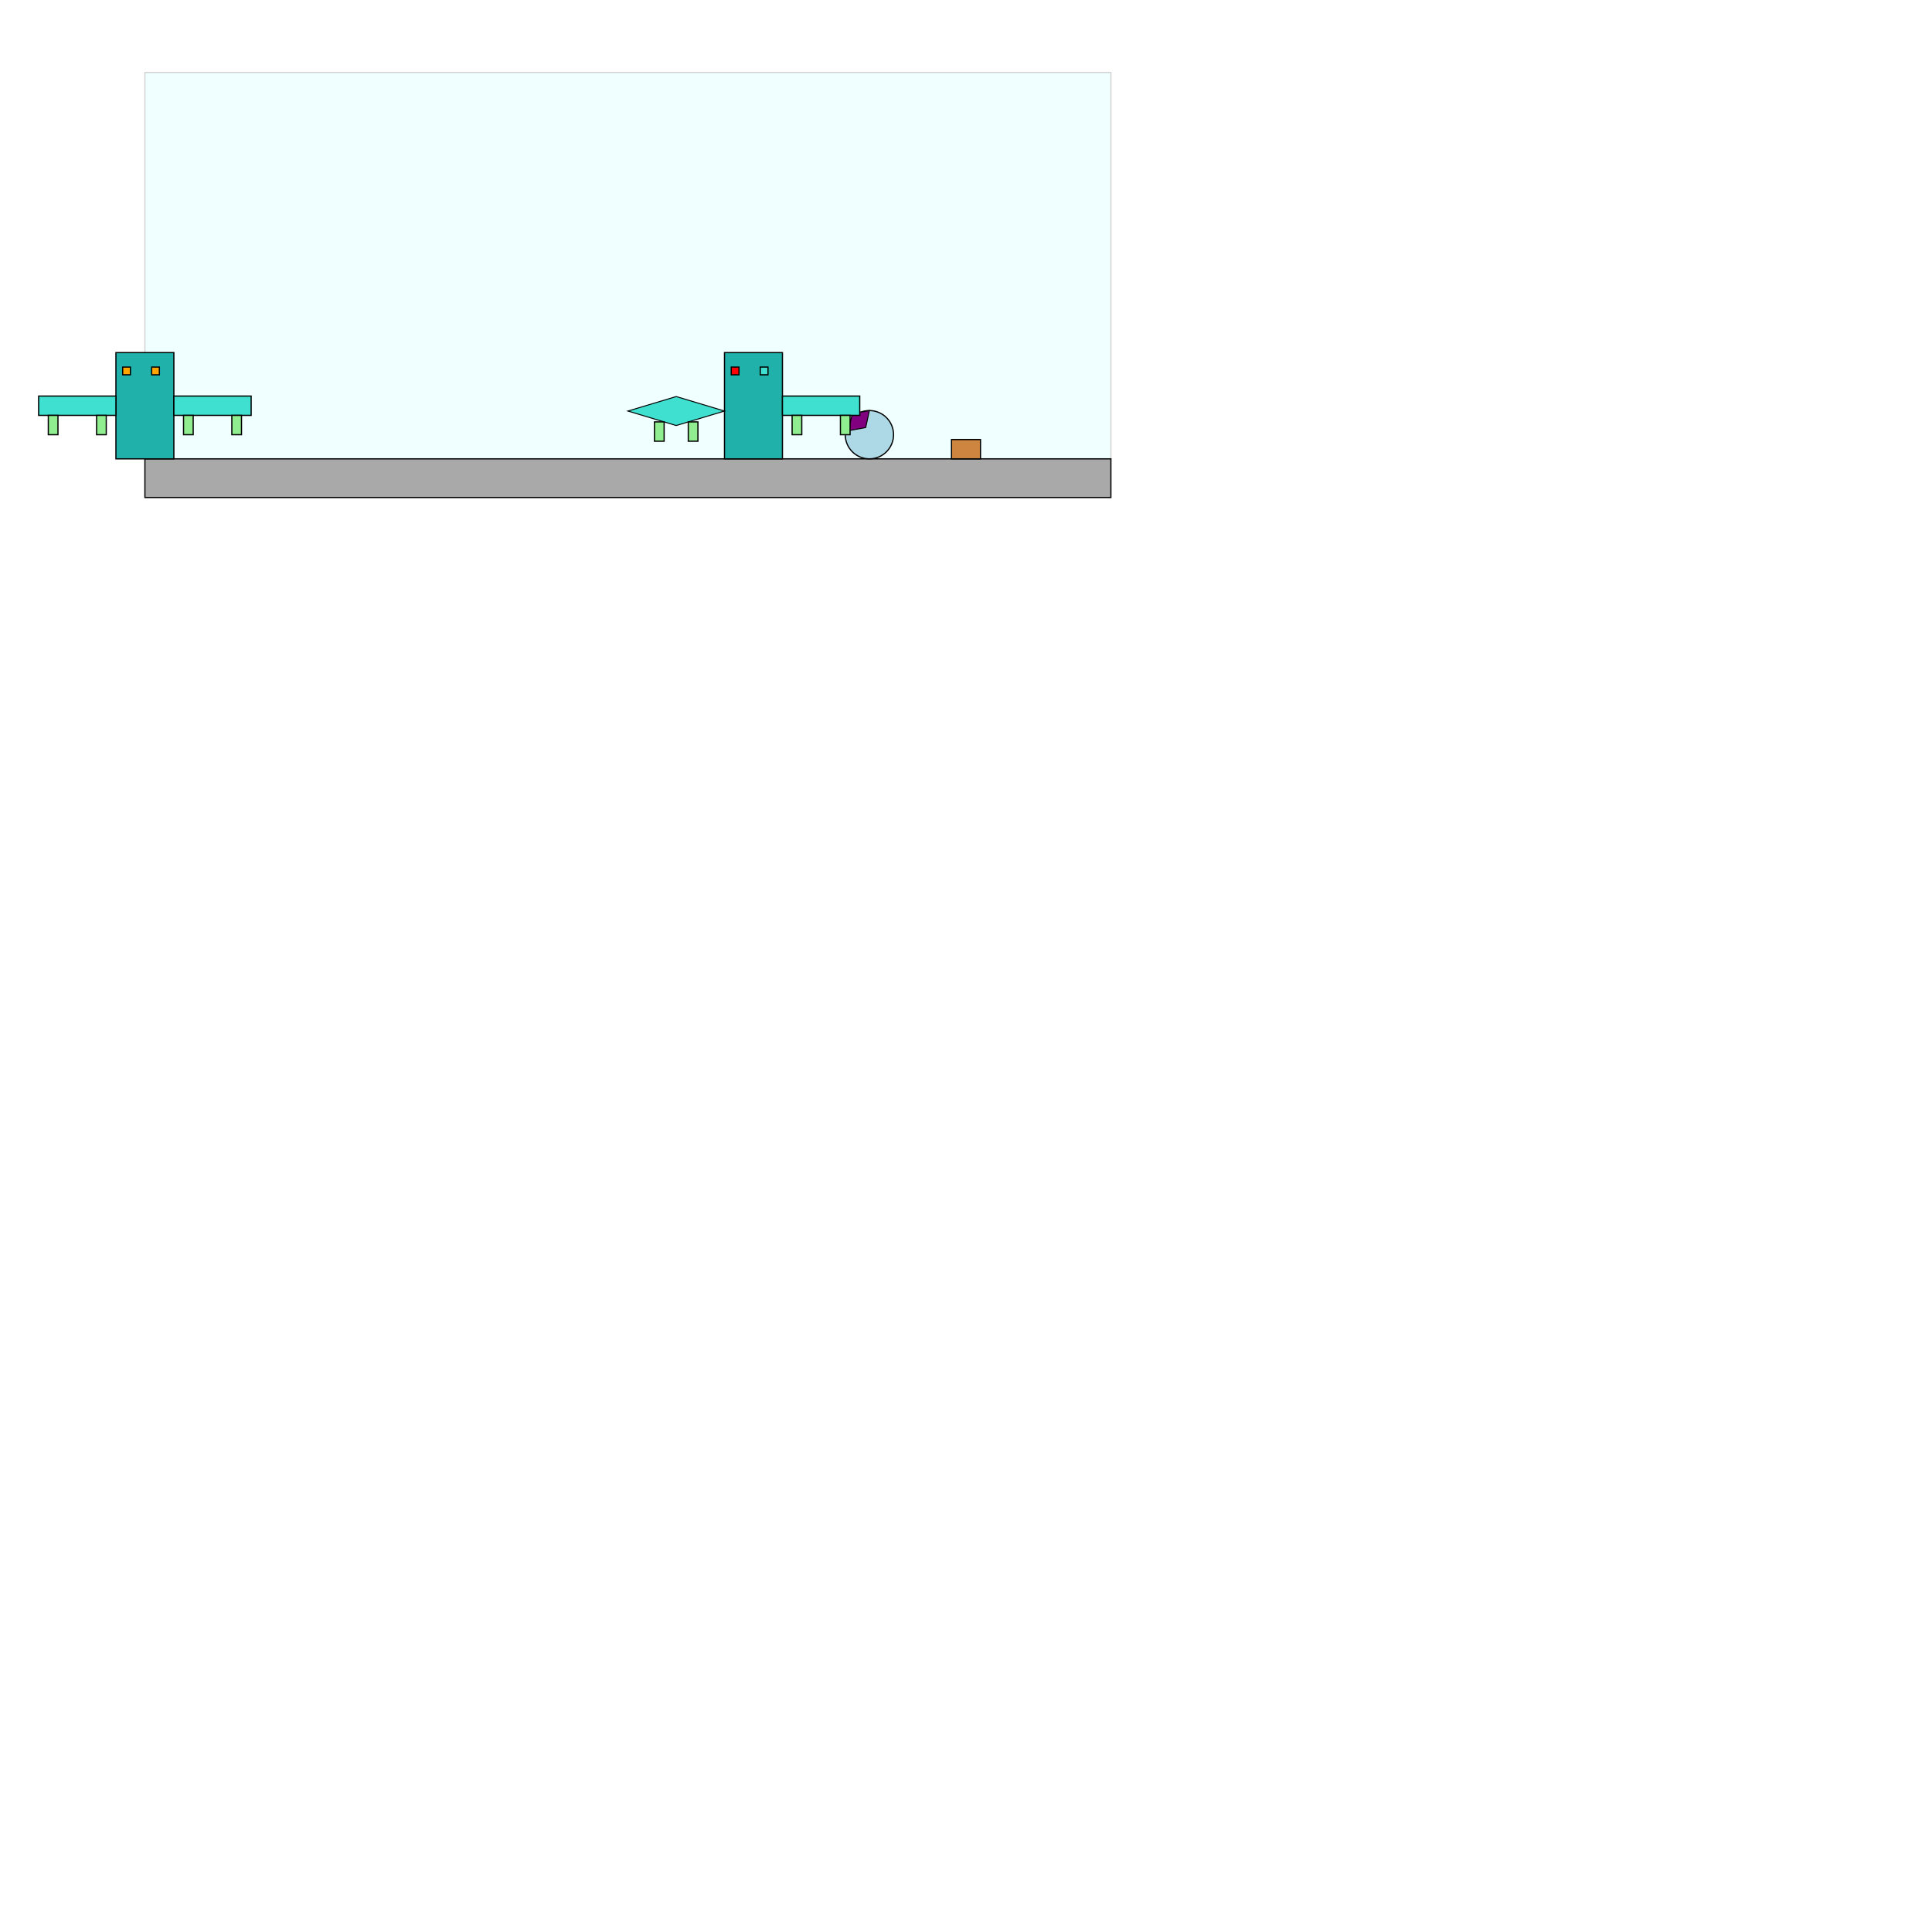
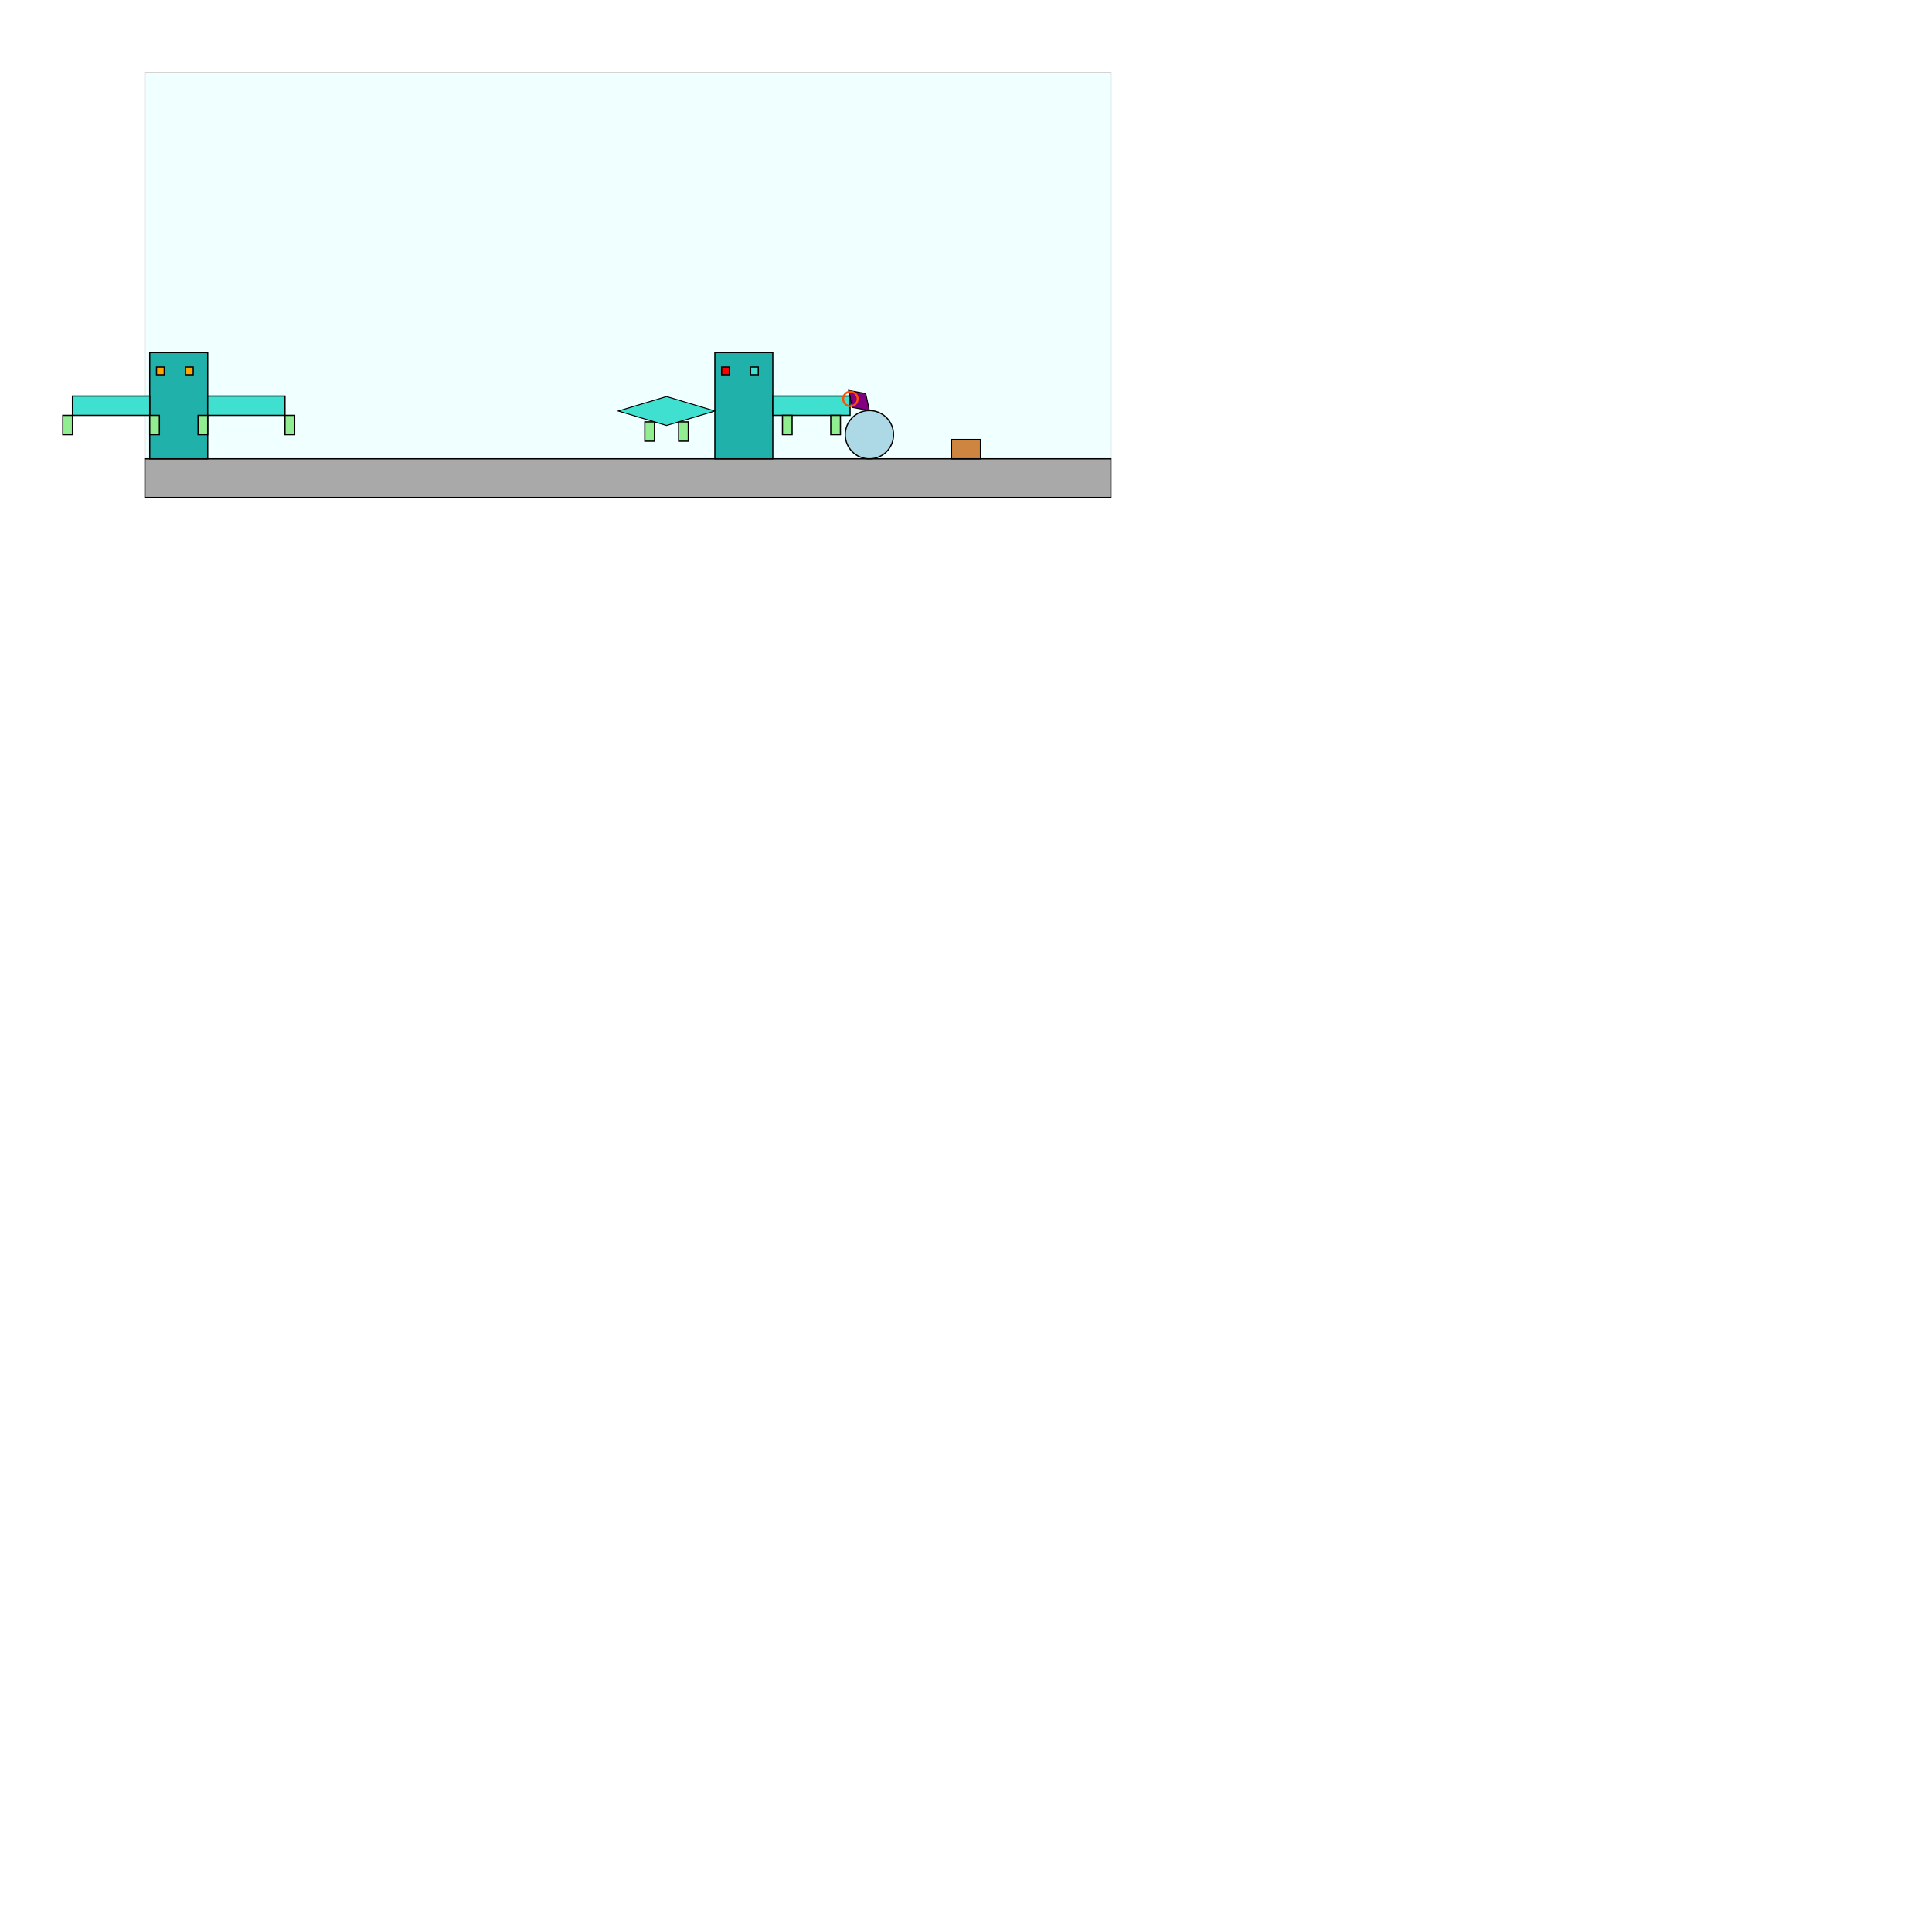
<svg xmlns="http://www.w3.org/2000/svg" version="1.1" width="2000" height="2000">
  <polygon points=" 150,75 1150,75 1150,475 150,475" style="fill:azure;stroke:lightgrey;stroke-width:1.25" />
  <polygon points=" 150,475 1150,475 1150,515 150,515" style="fill:darkgrey;stroke:black;stroke-width:1.25" />
  <circle cx="900" cy="450" r="25" fill="lightblue" />
  <circle cx="900" cy="450" r="25" fill="none" stroke="black" stroke-width="1.25" />
-   <polygon points=" 896.156,442.613 878.42,445.84 882.263,428.226 900,425" style="fill:purple;stroke:black;stroke-width:1" />
+   <polygon points=" 882.263,421.774 878.42,404.16 896.156,407.387 900,425" style="fill:purple;stroke:black;stroke-width:1" />
  <polygon points=" 985,455 1015,455 1015,475 985,475" style="fill:peru;stroke:black;stroke-width:1.25" />
-   <polygon points=" 120,365 180,365 180,475 120,475" style="fill:lightseagreen;stroke:black;stroke-width:1.25" />
-   <polygon points=" 157,380 165,380 165,388 157,388" style="fill:orange;stroke:black;stroke-width:1.25" />
-   <polygon points=" 127,380 135,380 135,388 127,388" style="fill:orange;stroke:black;stroke-width:1.25" />
-   <polygon points=" 180,410 260,410 260,430 180,430" style="fill:turquoise;stroke:black;stroke-width:1.25" />
-   <polygon points=" 190,430 200,430 200,450 190,450" style="fill:lightgreen;stroke:black;stroke-width:1.25" />
-   <polygon points=" 240,430 250,430 250,450 240,450" style="fill:lightgreen;stroke:black;stroke-width:1.25" />
-   <polygon points=" 40,410 120,410 120,430 40,430" style="fill:turquoise;stroke:black;stroke-width:1.25" />
-   <polygon points=" 50,430 60,430 60,450 50,450" style="fill:lightgreen;stroke:black;stroke-width:1.25" />
-   <polygon points=" 100,430 110,430 110,450 100,450" style="fill:lightgreen;stroke:black;stroke-width:1.25" />
-   <polygon points=" 750,365 810,365 810,475 750,475" style="fill:lightseagreen;stroke:black;stroke-width:1.25" />
-   <polygon points=" 787,380 795,380 795,388 787,388" style="fill:turquoise;stroke:black;stroke-width:1.25" />
-   <polygon points=" 757,380 765,380 765,388 757,388" style="fill:red;stroke:black;stroke-width:1.25" />
-   <polygon points=" 810,410 890,410 890,430 810,430" style="fill:turquoise;stroke:black;stroke-width:1.25" />
-   <polygon points=" 820,430 830,430 830,450 820,450" style="fill:lightgreen;stroke:black;stroke-width:1.25" />
-   <polygon points=" 870,430 880,430 880,450 870,450" style="fill:lightgreen;stroke:black;stroke-width:1.25" />
-   <polygon points=" 650,425.5 700,410.5 750,425.5 700,440.5" style="fill:turquoise;stroke:black;stroke-width:1" />
-   <polygon points=" 677.5,436.75 687.5,436.75 687.5,456.75 677.5,456.75" style="fill:lightgreen;stroke:black;stroke-width:1.25" />
-   <polygon points=" 712.5,436.75 722.5,436.75 722.5,456.75 712.5,456.75" style="fill:lightgreen;stroke:black;stroke-width:1.25" />
+   <polygon points=" 155,365 215,365 215,475 155,475" style="fill:lightseagreen;stroke:black;stroke-width:1.25" />
+   <polygon points=" 192,380 200,380 200,388 192,388" style="fill:orange;stroke:black;stroke-width:1.25" />
+   <polygon points=" 162,380 170,380 170,388 162,388" style="fill:orange;stroke:black;stroke-width:1.25" />
+   <polygon points=" 215,410 295,410 295,430 215,430" style="fill:turquoise;stroke:black;stroke-width:1.25" />
+   <polygon points=" 205,430 215,430 215,450 205,450" style="fill:lightgreen;stroke:black;stroke-width:1.25" />
+   <polygon points=" 295,430 305,430 305,450 295,450" style="fill:lightgreen;stroke:black;stroke-width:1.25" />
+   <polygon points=" 75,410 155,410 155,430 75,430" style="fill:turquoise;stroke:black;stroke-width:1.25" />
+   <polygon points=" 65,430 75,430 75,450 65,450" style="fill:lightgreen;stroke:black;stroke-width:1.25" />
+   <polygon points=" 155,430 165,430 165,450 155,450" style="fill:lightgreen;stroke:black;stroke-width:1.25" />
+   <polygon points=" 740,365 800,365 800,475 740,475" style="fill:lightseagreen;stroke:black;stroke-width:1.25" />
+   <polygon points=" 777,380 785,380 785,388 777,388" style="fill:turquoise;stroke:black;stroke-width:1.25" />
+   <polygon points=" 747,380 755,380 755,388 747,388" style="fill:red;stroke:black;stroke-width:1.25" />
+   <polygon points=" 800,410 880,410 880,430 800,430" style="fill:turquoise;stroke:black;stroke-width:1.25" />
+   <polygon points=" 810,430 820,430 820,450 810,450" style="fill:lightgreen;stroke:black;stroke-width:1.25" />
+   <polygon points=" 860,430 870,430 870,450 860,450" style="fill:lightgreen;stroke:black;stroke-width:1.25" />
+   <polygon points=" 640,425.5 690,410.5 740,425.5 690,440.5" style="fill:turquoise;stroke:black;stroke-width:1" />
+   <polygon points=" 667.5,436.75 677.5,436.75 677.5,456.75 667.5,456.75" style="fill:lightgreen;stroke:black;stroke-width:1.25" />
+   <polygon points=" 702.5,436.75 712.5,436.75 712.5,456.75 702.5,456.75" style="fill:lightgreen;stroke:black;stroke-width:1.25" />
+   <circle cx="880.342" cy="412.967" r="7.5" fill="none" stroke="rgb(255,79,0)" stroke-width="2" />
</svg>
